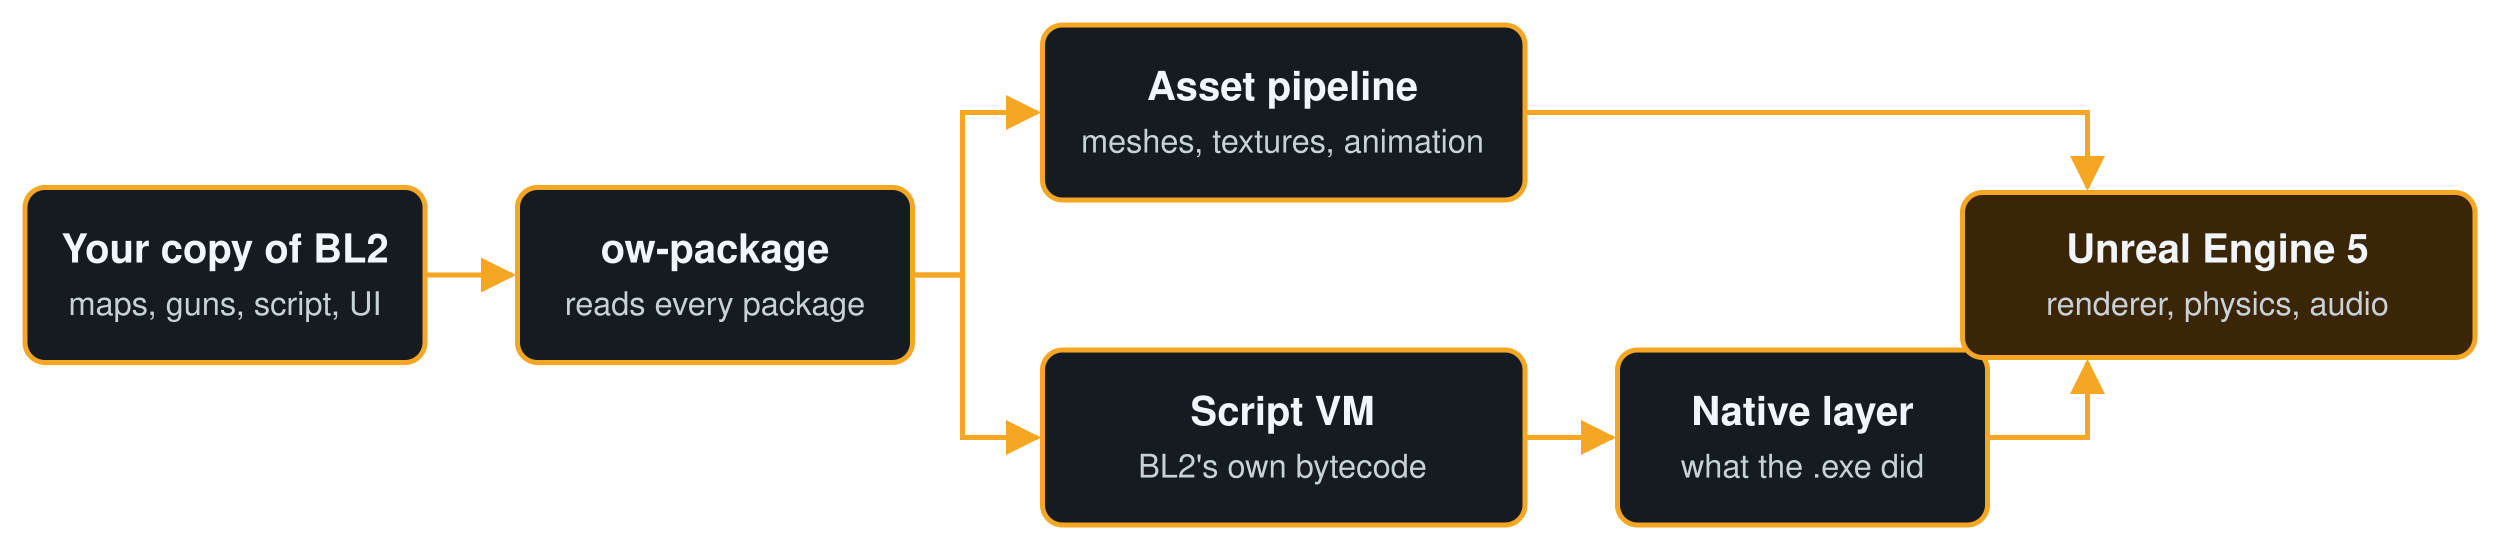
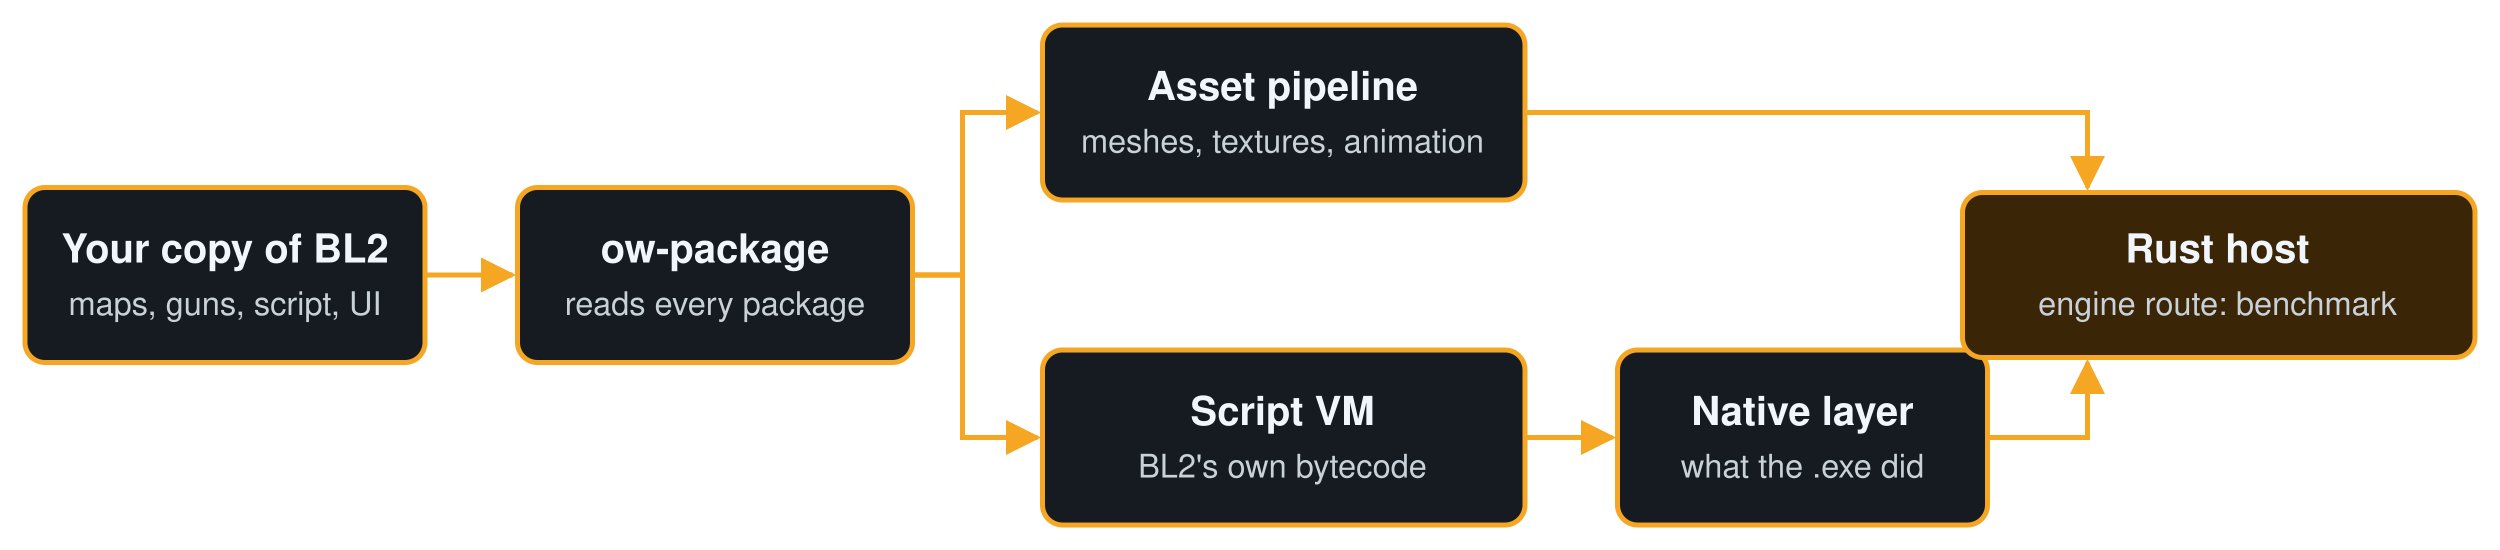
- <svg xmlns="http://www.w3.org/2000/svg" viewBox="0 0 1000 220" width="1000" height="220" role="img" aria-label="Your copy of BL2 goes into ow-package, which feeds the asset pipeline and the script VM. The script VM calls the native layer. The asset pipeline and the native layer both feed Unreal Engine 5.">
+ <svg xmlns="http://www.w3.org/2000/svg" viewBox="0 0 1000 220" width="1000" height="220" role="img" aria-label="Your copy of BL2 goes into ow-package, which feeds the asset pipeline and the script VM. The script VM calls the native layer. The asset pipeline and the native layer both feed the Rust host, whose engine route is chosen by benchmark.">
  <defs>
    <marker id="arrow" viewBox="0 0 10 10" refX="9" refY="5" markerWidth="7" markerHeight="7" orient="auto-start-reverse">
      <path d="M0 0 L10 5 L0 10 z" fill="#f5a623" />
    </marker>
    <style>
      .box { fill: #161b22; stroke: #f5a623; stroke-width: 2; }
      .host { fill: #3a2606; stroke: #f5a623; stroke-width: 2; }
      .line { fill: none; stroke: #f5a623; stroke-width: 2; }
      .title { font: 700 16px -apple-system, "Segoe UI", Helvetica, Arial, sans-serif; fill: #f0f6fc; text-anchor: middle; }
      .sub { font: 400 13px -apple-system, "Segoe UI", Helvetica, Arial, sans-serif; fill: #c9d1d9; text-anchor: middle; }
    </style>
  </defs>
  <path class="line" marker-end="url(#arrow)" d="M170 110 H205" />
  <path class="line" marker-end="url(#arrow)" d="M365 110 H385 V45 H415" />
  <path class="line" marker-end="url(#arrow)" d="M365 110 H385 V175 H415" />
  <path class="line" marker-end="url(#arrow)" d="M610 175 H645" />
  <path class="line" marker-end="url(#arrow)" d="M610 45 H835 V75" />
  <path class="line" marker-end="url(#arrow)" d="M795 175 H835 V145" />
  <rect class="box" x="10" y="75" width="160" height="70" rx="8" />
  <text class="title" x="90" y="105">Your copy of BL2</text>
  <text class="sub" x="90" y="126">maps, guns, script, UI</text>
  <rect class="box" x="207" y="75" width="158" height="70" rx="8" />
  <text class="title" x="286" y="105">ow-package</text>
  <text class="sub" x="286" y="126">reads every package</text>
  <rect class="box" x="417" y="10" width="193" height="70" rx="8" />
  <text class="title" x="513" y="40">Asset pipeline</text>
  <text class="sub" x="513" y="61">meshes, textures, animation</text>
  <rect class="box" x="417" y="140" width="193" height="70" rx="8" />
  <text class="title" x="513" y="170">Script VM</text>
  <text class="sub" x="513" y="191">BL2's own bytecode</text>
  <rect class="box" x="647" y="140" width="148" height="70" rx="8" />
  <text class="title" x="721" y="170">Native layer</text>
  <text class="sub" x="721" y="191">what the .exe did</text>
  <rect class="host" x="785" y="77" width="205" height="66" rx="8" />
-   <text class="title" x="887" y="105">Unreal Engine 5</text>
-   <text class="sub" x="887" y="126">renderer, physics, audio</text>
+   <text class="title" x="887" y="105">Rust host</text>
+   <text class="sub" x="887" y="126">engine route: benchmark</text>
</svg>
